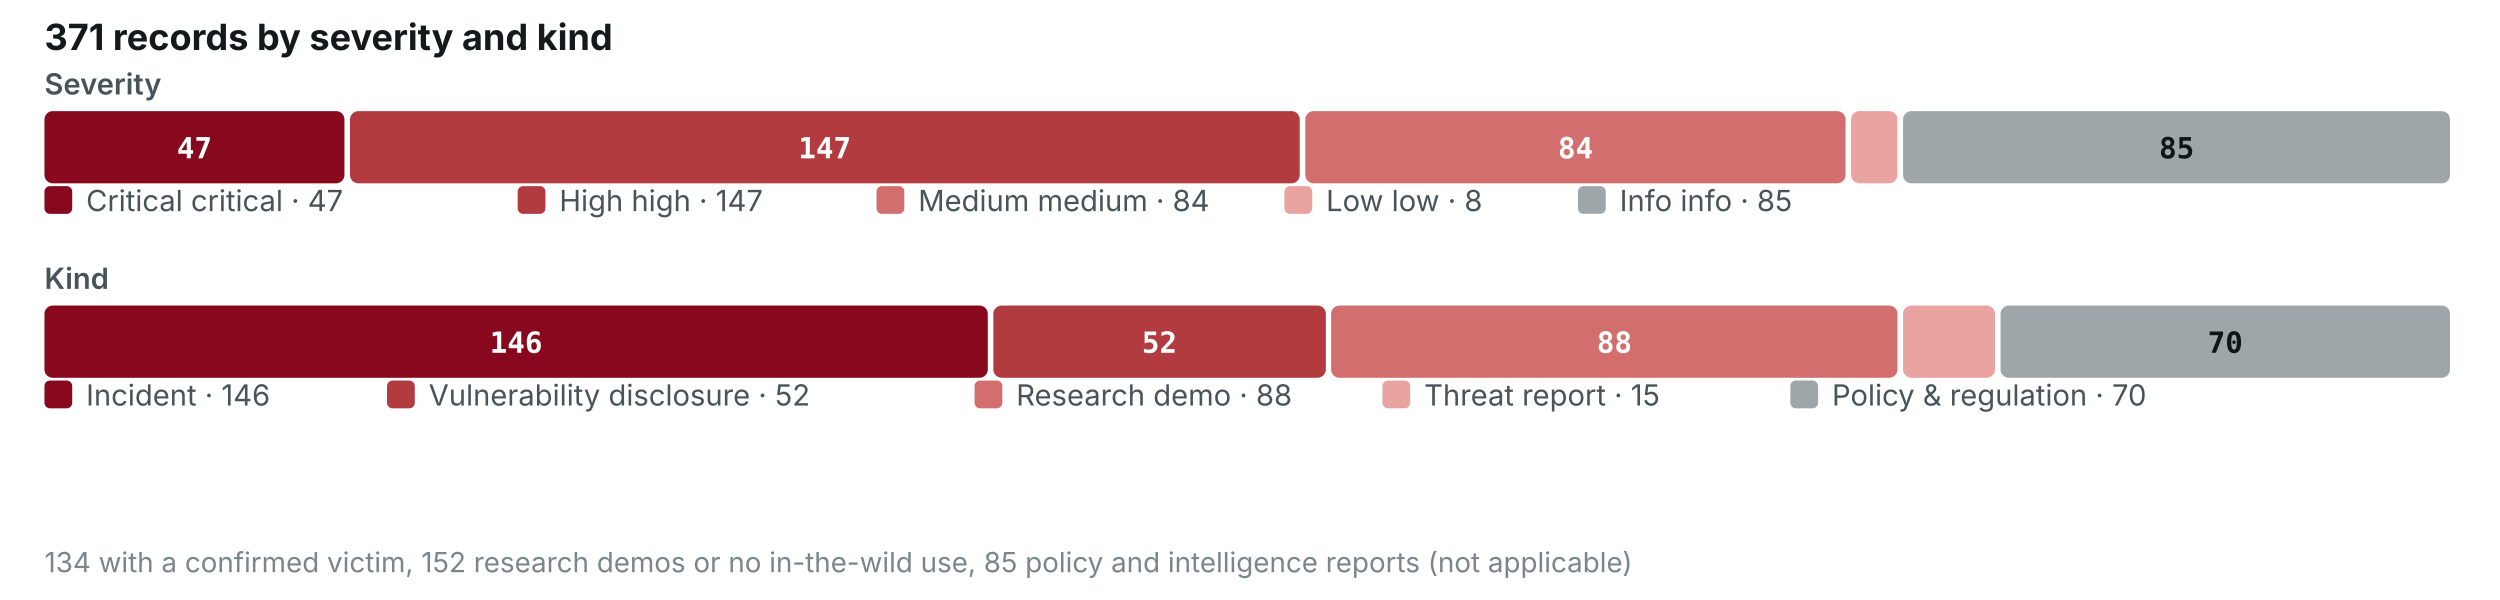
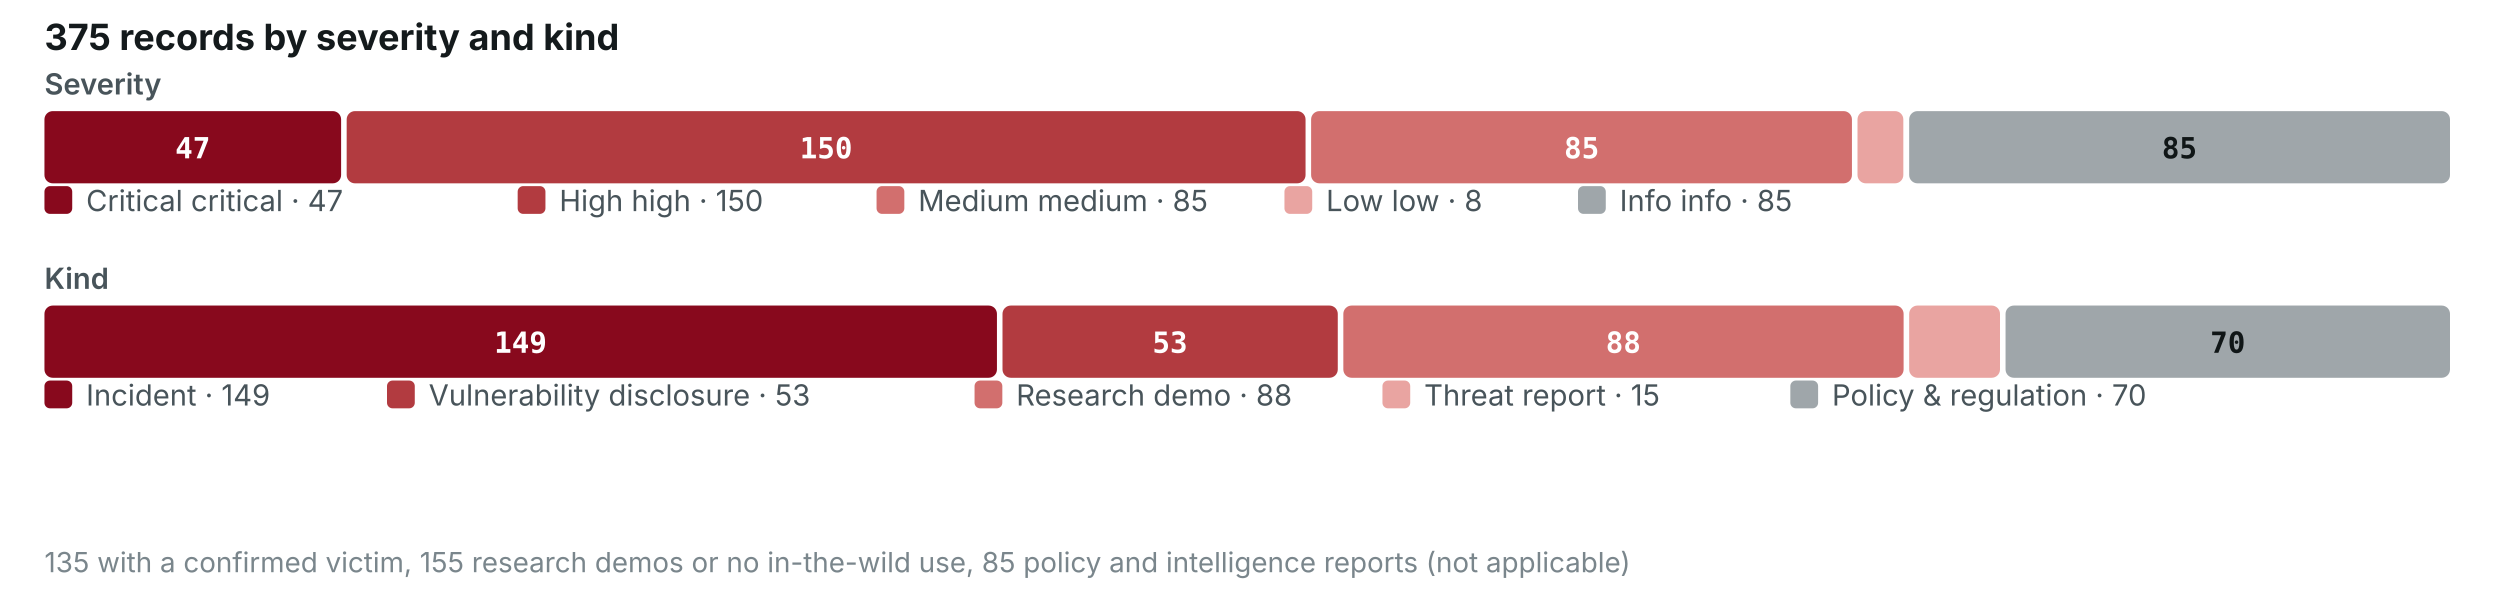
<svg xmlns="http://www.w3.org/2000/svg" viewBox="0 0 900 216" width="900" height="216" role="img" font-family="ui-sans-serif,-apple-system,'Segoe UI','PingFang SC','Microsoft YaHei',sans-serif">
  <rect width="900" height="216" fill="#FFFFFF" />
-   <text x="16" y="18" font-size="13" font-weight="700" fill="#141A1C">371 records by severity and kind</text>
+   <text x="16" y="18" font-size="13" font-weight="700" fill="#141A1C">375 records by severity and kind</text>
  <text x="16" y="34" font-size="10.5" fill="#48545A" font-weight="600">Severity</text>
-   <rect x="16.0" y="40" width="108.0" height="26" rx="3" fill="#88091D" />
-   <text x="70.0" y="57" font-size="10.5" text-anchor="middle" font-family="ui-monospace,'SF Mono','Cascadia Mono','Consolas',monospace" font-weight="700" fill="#FFFFFF">47</text>
-   <rect x="126.0" y="40" width="341.9" height="26" rx="3" fill="#B23B40" />
-   <text x="296.9" y="57" font-size="10.5" text-anchor="middle" font-family="ui-monospace,'SF Mono','Cascadia Mono','Consolas',monospace" font-weight="700" fill="#FFFFFF">147</text>
-   <rect x="469.9" y="40" width="194.5" height="26" rx="3" fill="#D26F6E" />
-   <text x="567.2" y="57" font-size="10.5" text-anchor="middle" font-family="ui-monospace,'SF Mono','Cascadia Mono','Consolas',monospace" font-weight="700" fill="#FFFFFF">84</text>
-   <rect x="666.4" y="40" width="16.7" height="26" rx="3" fill="#E9A4A1" />
-   <rect x="685.1" y="40" width="196.9" height="26" rx="3" fill="#9FA6AA" />
-   <text x="783.6" y="57" font-size="10.5" text-anchor="middle" font-family="ui-monospace,'SF Mono','Cascadia Mono','Consolas',monospace" font-weight="700" fill="#101617">85</text>
+   <rect x="16.0" y="40" width="106.8" height="26" rx="3" fill="#88091D" />
+   <text x="69.4" y="57" font-size="10.5" text-anchor="middle" font-family="ui-monospace,'SF Mono','Cascadia Mono','Consolas',monospace" font-weight="700" fill="#FFFFFF">47</text>
+   <rect x="124.8" y="40" width="345.2" height="26" rx="3" fill="#B23B40" />
+   <text x="297.4" y="57" font-size="10.5" text-anchor="middle" font-family="ui-monospace,'SF Mono','Cascadia Mono','Consolas',monospace" font-weight="700" fill="#FFFFFF">150</text>
+   <rect x="472.0" y="40" width="194.7" height="26" rx="3" fill="#D26F6E" />
+   <text x="569.4" y="57" font-size="10.5" text-anchor="middle" font-family="ui-monospace,'SF Mono','Cascadia Mono','Consolas',monospace" font-weight="700" fill="#FFFFFF">85</text>
+   <rect x="668.7" y="40" width="16.5" height="26" rx="3" fill="#E9A4A1" />
+   <rect x="687.3" y="40" width="194.7" height="26" rx="3" fill="#9FA6AA" />
+   <text x="784.6" y="57" font-size="10.5" text-anchor="middle" font-family="ui-monospace,'SF Mono','Cascadia Mono','Consolas',monospace" font-weight="700" fill="#101617">85</text>
  <rect x="16" y="67" width="10" height="10" rx="2" fill="#88091D" />
  <text x="31" y="76" font-size="10.5" fill="#48545A">Critical critical · 47</text>
  <rect x="186.36" y="67" width="10" height="10" rx="2" fill="#B23B40" />
-   <text x="201.36" y="76" font-size="10.5" fill="#48545A">High high · 147</text>
+   <text x="201.36" y="76" font-size="10.5" fill="#48545A">High high · 150</text>
  <rect x="315.56" y="67" width="10" height="10" rx="2" fill="#D26F6E" />
-   <text x="330.56" y="76" font-size="10.5" fill="#48545A">Medium medium · 84</text>
+   <text x="330.56" y="76" font-size="10.5" fill="#48545A">Medium medium · 85</text>
  <rect x="462.4" y="67" width="10" height="10" rx="2" fill="#E9A4A1" />
  <text x="477.4" y="76" font-size="10.5" fill="#48545A">Low low · 8</text>
  <rect x="568.08" y="67" width="10" height="10" rx="2" fill="#9FA6AA" />
  <text x="583.08" y="76" font-size="10.5" fill="#48545A">Info info · 85</text>
  <text x="16" y="104" font-size="10.5" fill="#48545A" font-weight="600">Kind</text>
-   <rect x="16.0" y="110" width="339.6" height="26" rx="3" fill="#88091D" />
-   <text x="185.8" y="127" font-size="10.5" text-anchor="middle" font-family="ui-monospace,'SF Mono','Cascadia Mono','Consolas',monospace" font-weight="700" fill="#FFFFFF">146</text>
-   <rect x="357.6" y="110" width="119.7" height="26" rx="3" fill="#B23B40" />
-   <text x="417.4" y="127" font-size="10.5" text-anchor="middle" font-family="ui-monospace,'SF Mono','Cascadia Mono','Consolas',monospace" font-weight="700" fill="#FFFFFF">52</text>
-   <rect x="479.2" y="110" width="203.9" height="26" rx="3" fill="#D26F6E" />
-   <text x="581.2" y="127" font-size="10.5" text-anchor="middle" font-family="ui-monospace,'SF Mono','Cascadia Mono','Consolas',monospace" font-weight="700" fill="#FFFFFF">88</text>
-   <rect x="685.1" y="110" width="33.1" height="26" rx="3" fill="#E9A4A1" />
-   <rect x="720.2" y="110" width="161.8" height="26" rx="3" fill="#9FA6AA" />
-   <text x="801.1" y="127" font-size="10.5" text-anchor="middle" font-family="ui-monospace,'SF Mono','Cascadia Mono','Consolas',monospace" font-weight="700" fill="#101617">70</text>
+   <rect x="16.0" y="110" width="342.9" height="26" rx="3" fill="#88091D" />
+   <text x="187.4" y="127" font-size="10.5" text-anchor="middle" font-family="ui-monospace,'SF Mono','Cascadia Mono','Consolas',monospace" font-weight="700" fill="#FFFFFF">149</text>
+   <rect x="360.9" y="110" width="120.7" height="26" rx="3" fill="#B23B40" />
+   <text x="421.2" y="127" font-size="10.5" text-anchor="middle" font-family="ui-monospace,'SF Mono','Cascadia Mono','Consolas',monospace" font-weight="700" fill="#FFFFFF">53</text>
+   <rect x="483.6" y="110" width="201.7" height="26" rx="3" fill="#D26F6E" />
+   <text x="584.4" y="127" font-size="10.5" text-anchor="middle" font-family="ui-monospace,'SF Mono','Cascadia Mono','Consolas',monospace" font-weight="700" fill="#FFFFFF">88</text>
+   <rect x="687.3" y="110" width="32.7" height="26" rx="3" fill="#E9A4A1" />
+   <rect x="722.0" y="110" width="160.0" height="26" rx="3" fill="#9FA6AA" />
+   <text x="802.0" y="127" font-size="10.5" text-anchor="middle" font-family="ui-monospace,'SF Mono','Cascadia Mono','Consolas',monospace" font-weight="700" fill="#101617">70</text>
  <rect x="16" y="137" width="10" height="10" rx="2" fill="#88091D" />
-   <text x="31" y="146" font-size="10.5" fill="#48545A">Incident · 146</text>
+   <text x="31" y="146" font-size="10.5" fill="#48545A">Incident · 149</text>
  <rect x="139.32" y="137" width="10" height="10" rx="2" fill="#B23B40" />
-   <text x="154.32" y="146" font-size="10.5" fill="#48545A">Vulnerability disclosure · 52</text>
+   <text x="154.32" y="146" font-size="10.5" fill="#48545A">Vulnerability disclosure · 53</text>
  <rect x="350.84" y="137" width="10" height="10" rx="2" fill="#D26F6E" />
  <text x="365.84" y="146" font-size="10.5" fill="#48545A">Research demo · 88</text>
  <rect x="497.68" y="137" width="10" height="10" rx="2" fill="#E9A4A1" />
  <text x="512.68" y="146" font-size="10.5" fill="#48545A">Threat report · 15</text>
  <rect x="644.52" y="137" width="10" height="10" rx="2" fill="#9FA6AA" />
  <text x="659.52" y="146" font-size="10.5" fill="#48545A">Policy &amp; regulation · 70</text>
-   <text x="16" y="206" font-size="10" fill="#7A868C">134 with a confirmed victim, 152 research demos or no in-the-wild use, 85 policy and intelligence reports (not applicable)</text>
+   <text x="16" y="206" font-size="10" fill="#7A868C">135 with a confirmed victim, 155 research demos or no in-the-wild use, 85 policy and intelligence reports (not applicable)</text>
</svg>
